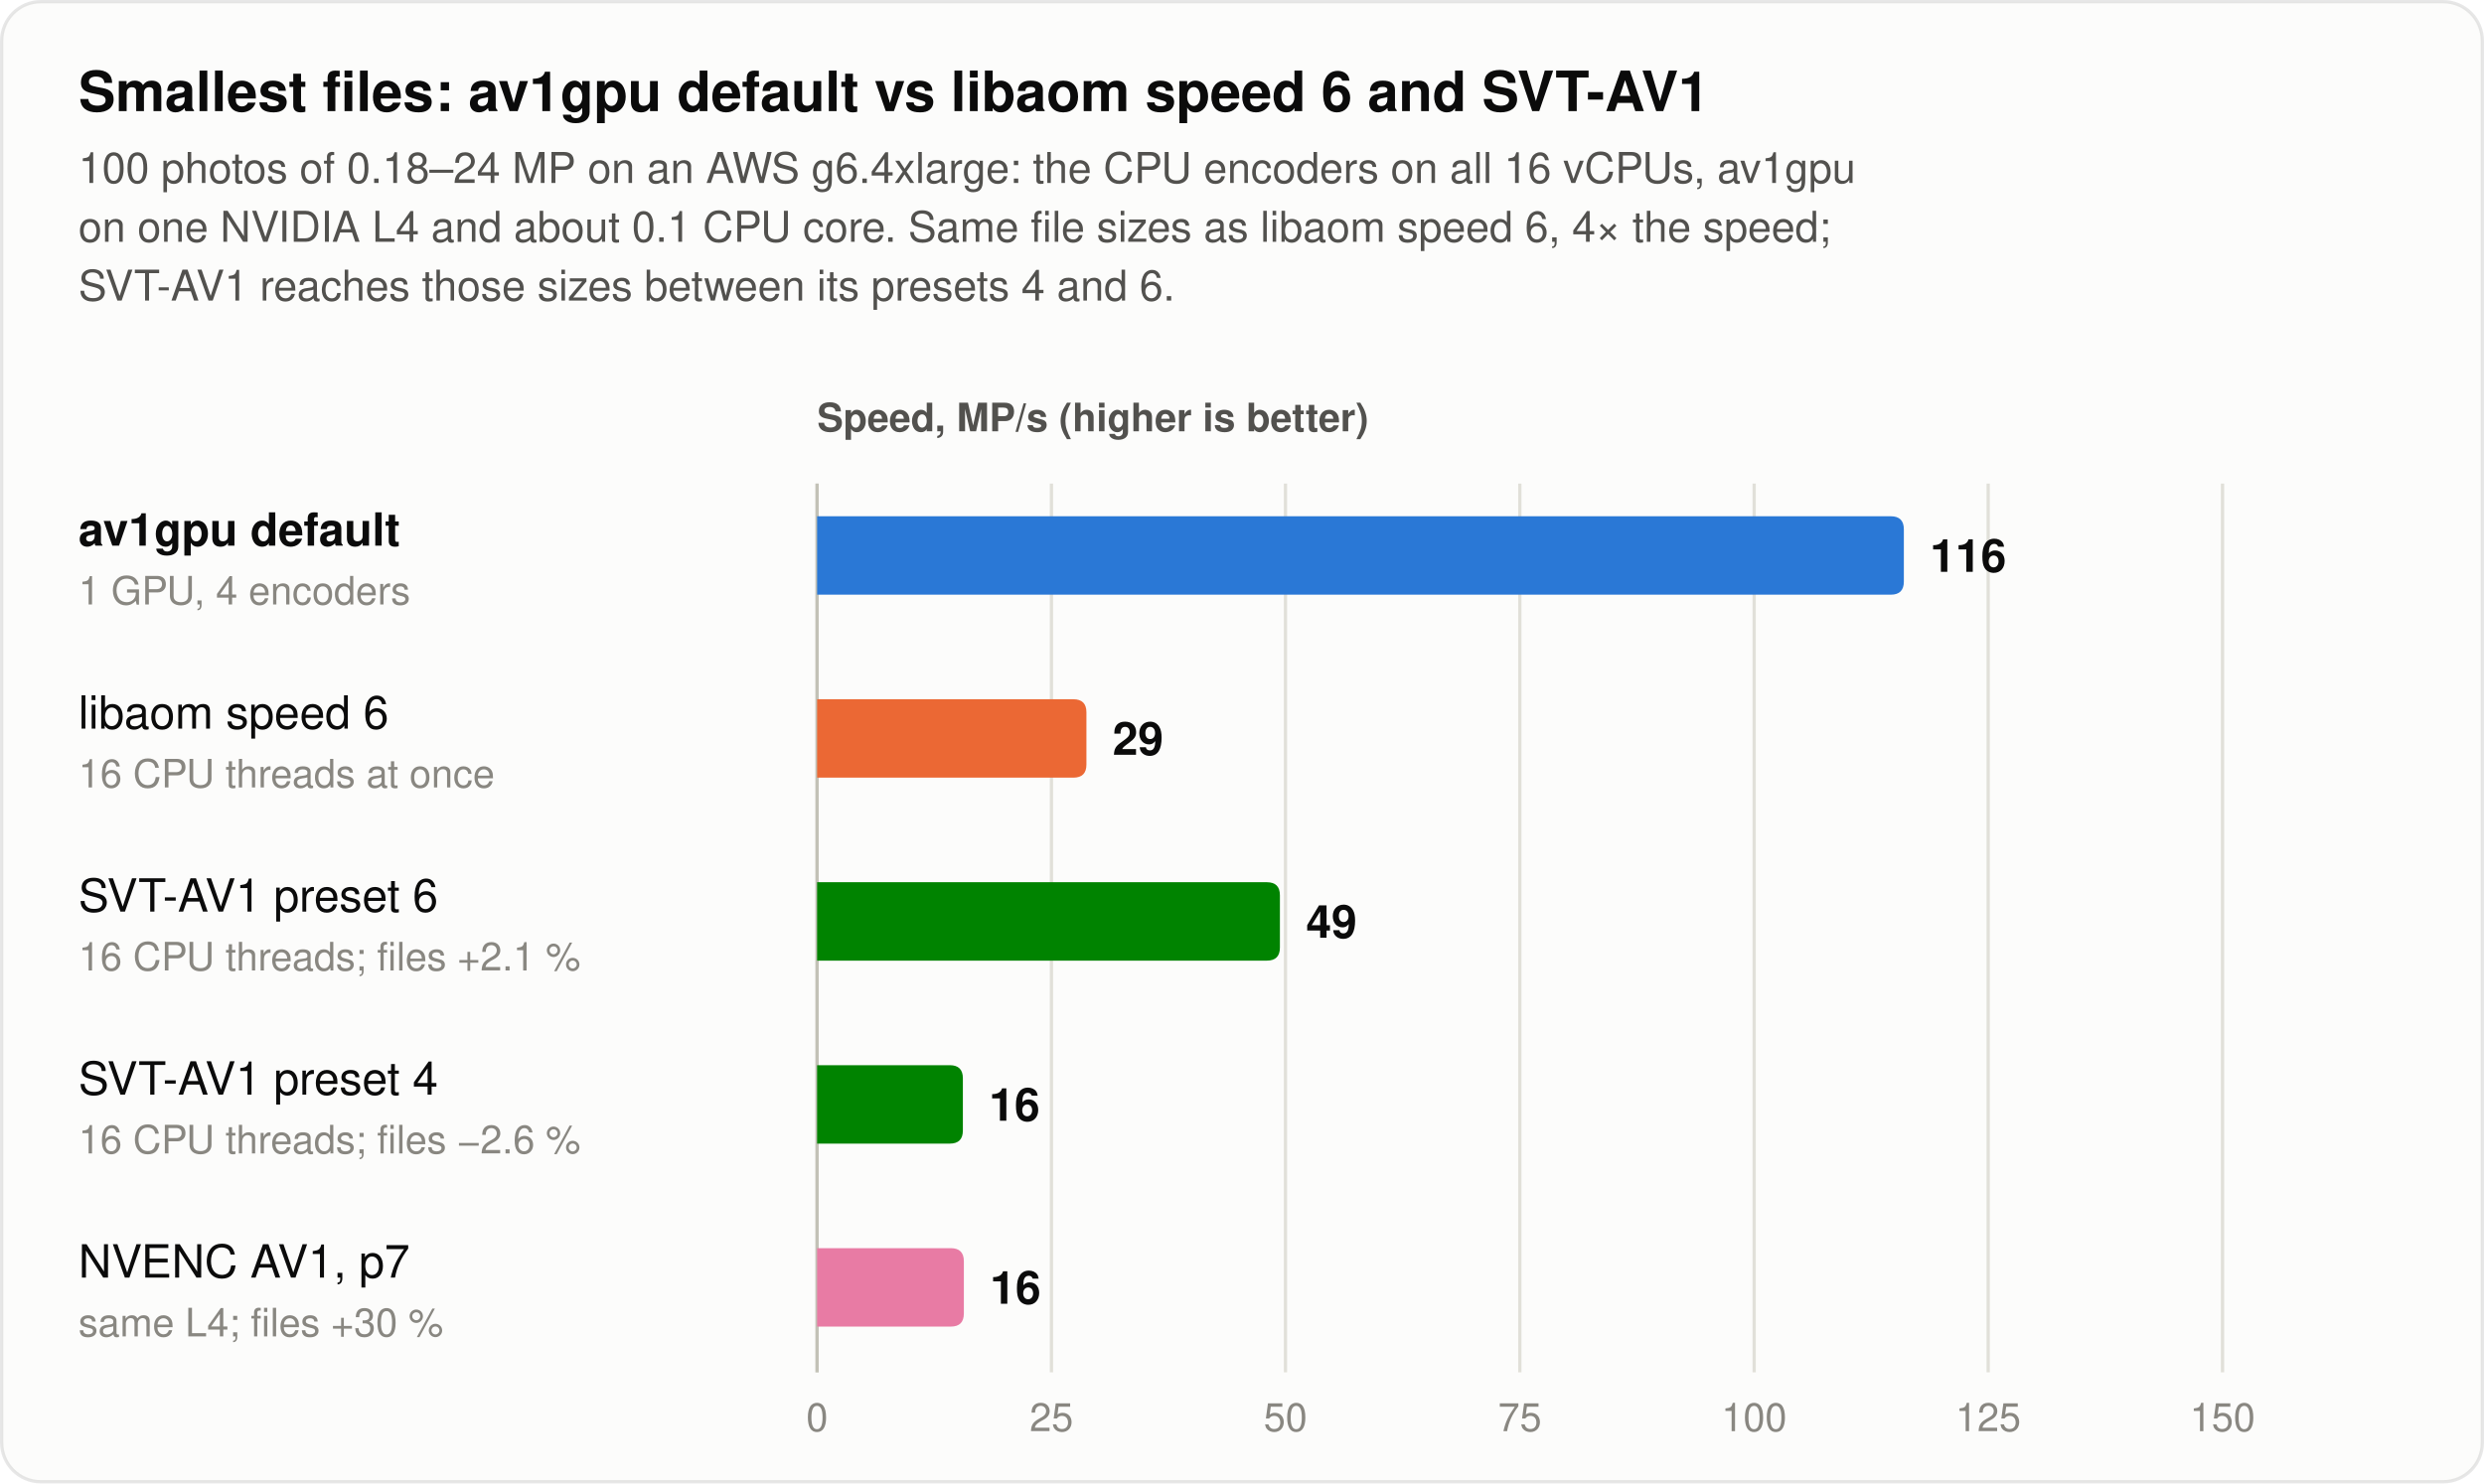
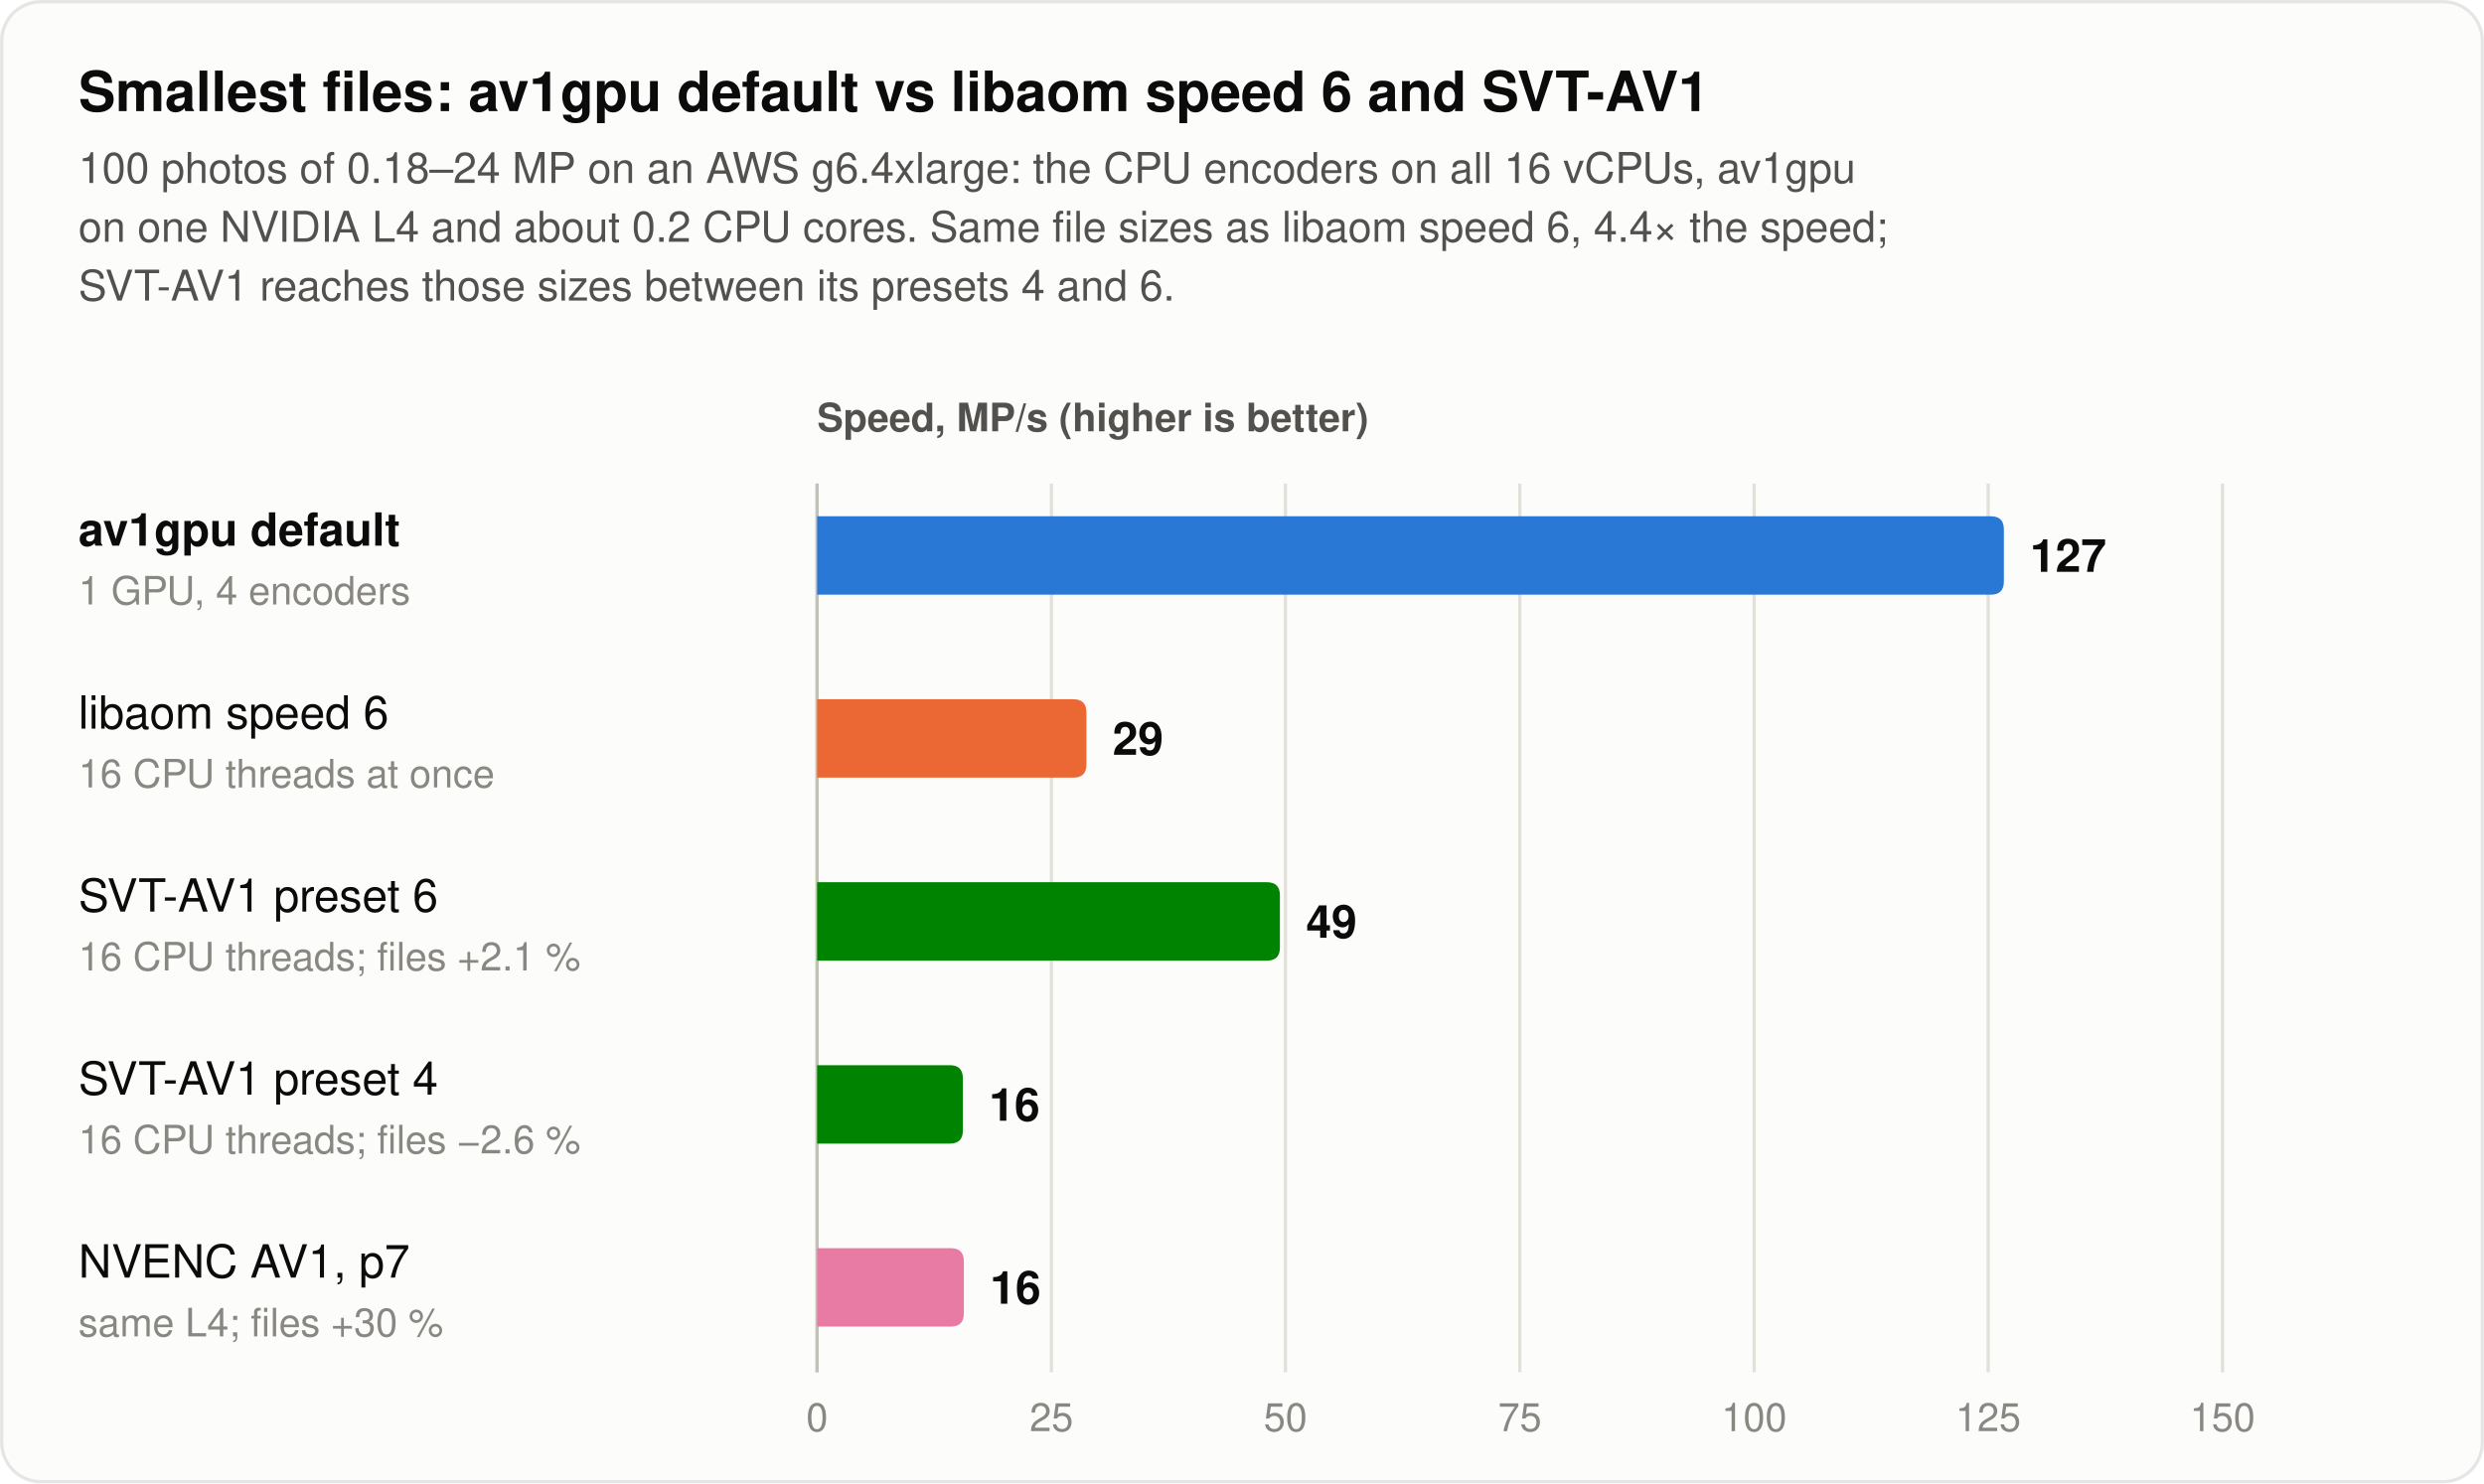
<svg xmlns="http://www.w3.org/2000/svg" width="760" height="454" viewBox="0 0 760 454" font-family="system-ui,-apple-system,'Segoe UI',Helvetica,Arial,sans-serif" role="img" aria-label="Smallest files: av1gpu default vs libaom speed 6 and SVT-AV1">
  <rect x="0.5" y="0.5" width="759" height="453" rx="12" fill="#fcfcfb" stroke="rgba(11,11,11,0.10)" />
  <text x="24.0" y="34.0" font-size="17" fill="#0b0b0b" text-anchor="start" font-weight="600">Smallest files: av1gpu default vs libaom speed 6 and SVT-AV1</text>
  <text x="24.0" y="56.0" font-size="13" fill="#52514e" text-anchor="start" font-weight="400">100 photos of 0.18–24 MP on an AWS g6.4xlarge: the CPU encoders on all 16 vCPUs, av1gpu</text>
-   <text x="24.0" y="74.0" font-size="13" fill="#52514e" text-anchor="start" font-weight="400">on one NVIDIA L4 and about 0.1 CPU core. Same file sizes as libaom speed 6, 4× the speed;</text>
+   <text x="24.0" y="74.0" font-size="13" fill="#52514e" text-anchor="start" font-weight="400">on one NVIDIA L4 and about 0.2 CPU cores. Same file sizes as libaom speed 6, 4.4× the speed;</text>
  <text x="24.0" y="92.0" font-size="13" fill="#52514e" text-anchor="start" font-weight="400">SVT-AV1 reaches those sizes between its presets 4 and 6.</text>
  <text x="250.0" y="132.0" font-size="12" fill="#52514e" text-anchor="start" font-weight="600">Speed, MP/s  (higher is better)</text>
  <line x1="250.0" y1="148.0" x2="250.0" y2="420.0" stroke="#e1e0d9" stroke-width="1" />
  <text x="250.0" y="438.0" font-size="12" fill="#898781" text-anchor="middle" font-weight="400">0</text>
  <line x1="321.7" y1="148.0" x2="321.7" y2="420.0" stroke="#e1e0d9" stroke-width="1" />
  <text x="321.7" y="438.0" font-size="12" fill="#898781" text-anchor="middle" font-weight="400">25</text>
  <line x1="393.3" y1="148.0" x2="393.3" y2="420.0" stroke="#e1e0d9" stroke-width="1" />
  <text x="393.3" y="438.0" font-size="12" fill="#898781" text-anchor="middle" font-weight="400">50</text>
  <line x1="465.0" y1="148.0" x2="465.0" y2="420.0" stroke="#e1e0d9" stroke-width="1" />
  <text x="465.0" y="438.0" font-size="12" fill="#898781" text-anchor="middle" font-weight="400">75</text>
  <line x1="536.7" y1="148.0" x2="536.7" y2="420.0" stroke="#e1e0d9" stroke-width="1" />
  <text x="536.7" y="438.0" font-size="12" fill="#898781" text-anchor="middle" font-weight="400">100</text>
  <line x1="608.3" y1="148.0" x2="608.3" y2="420.0" stroke="#e1e0d9" stroke-width="1" />
  <text x="608.3" y="438.0" font-size="12" fill="#898781" text-anchor="middle" font-weight="400">125</text>
  <line x1="680.0" y1="148.0" x2="680.0" y2="420.0" stroke="#e1e0d9" stroke-width="1" />
  <text x="680.0" y="438.0" font-size="12" fill="#898781" text-anchor="middle" font-weight="400">150</text>
  <line x1="250.0" y1="148.0" x2="250.0" y2="420.0" stroke="#c3c2b7" stroke-width="1" />
  <text x="24.0" y="167.0" font-size="14" fill="#0b0b0b" text-anchor="start" font-weight="600">av1gpu default</text>
  <text x="24.0" y="185.0" font-size="12" fill="#898781" text-anchor="start" font-weight="400">1 GPU, 4 encoders</text>
-   <path d="M250.0,158.0 H578.5 Q582.5,158.0 582.5,162.0 V178.0 Q582.5,182.0 578.5,182.0 H250.0 Z" fill="#2a78d6" />
-   <text x="590.5" y="175.0" font-size="14" fill="#0b0b0b" text-anchor="start" font-weight="600">116</text>
+   <path d="M250.0,158.0 H609.1 Q613.1,158.0 613.1,162.0 V178.0 Q613.1,182.0 609.1,182.0 H250.0 Z" fill="#2a78d6" />
+   <text x="621.1" y="175.0" font-size="14" fill="#0b0b0b" text-anchor="start" font-weight="600">127</text>
  <text x="24.0" y="223.0" font-size="14" fill="#0b0b0b" text-anchor="start" font-weight="400">libaom speed 6</text>
  <text x="24.0" y="241.0" font-size="12" fill="#898781" text-anchor="start" font-weight="400">16 CPU threads at once</text>
  <path d="M250.0,214.0 H328.4 Q332.4,214.0 332.4,218.0 V234.0 Q332.4,238.0 328.4,238.0 H250.0 Z" fill="#eb6834" />
  <text x="340.4" y="231.0" font-size="14" fill="#0b0b0b" text-anchor="start" font-weight="600">29</text>
  <text x="24.0" y="279.0" font-size="14" fill="#0b0b0b" text-anchor="start" font-weight="400">SVT-AV1 preset 6</text>
  <text x="24.0" y="297.0" font-size="12" fill="#898781" text-anchor="start" font-weight="400">16 CPU threads; files +2.1 %</text>
  <path d="M250.0,270.0 H387.6 Q391.6,270.0 391.6,274.0 V290.0 Q391.6,294.0 387.6,294.0 H250.0 Z" fill="#008300" />
  <text x="399.6" y="287.0" font-size="14" fill="#0b0b0b" text-anchor="start" font-weight="600">49</text>
  <text x="24.0" y="335.0" font-size="14" fill="#0b0b0b" text-anchor="start" font-weight="400">SVT-AV1 preset 4</text>
  <text x="24.0" y="353.0" font-size="12" fill="#898781" text-anchor="start" font-weight="400">16 CPU threads; files −2.6 %</text>
  <path d="M250.0,326.0 H290.6 Q294.6,326.0 294.6,330.0 V346.0 Q294.6,350.0 290.6,350.0 H250.0 Z" fill="#008300" />
  <text x="302.6" y="343.0" font-size="14" fill="#0b0b0b" text-anchor="start" font-weight="600">16</text>
  <text x="24.0" y="391.0" font-size="14" fill="#0b0b0b" text-anchor="start" font-weight="400">NVENC AV1, p7</text>
  <text x="24.0" y="409.0" font-size="12" fill="#898781" text-anchor="start" font-weight="400">same L4; files +30 %</text>
  <path d="M250.0,382.0 H290.9 Q294.9,382.0 294.9,386.0 V402.0 Q294.9,406.0 290.9,406.0 H250.0 Z" fill="#e87ba4" />
  <text x="302.9" y="399.0" font-size="14" fill="#0b0b0b" text-anchor="start" font-weight="600">16</text>
</svg>
